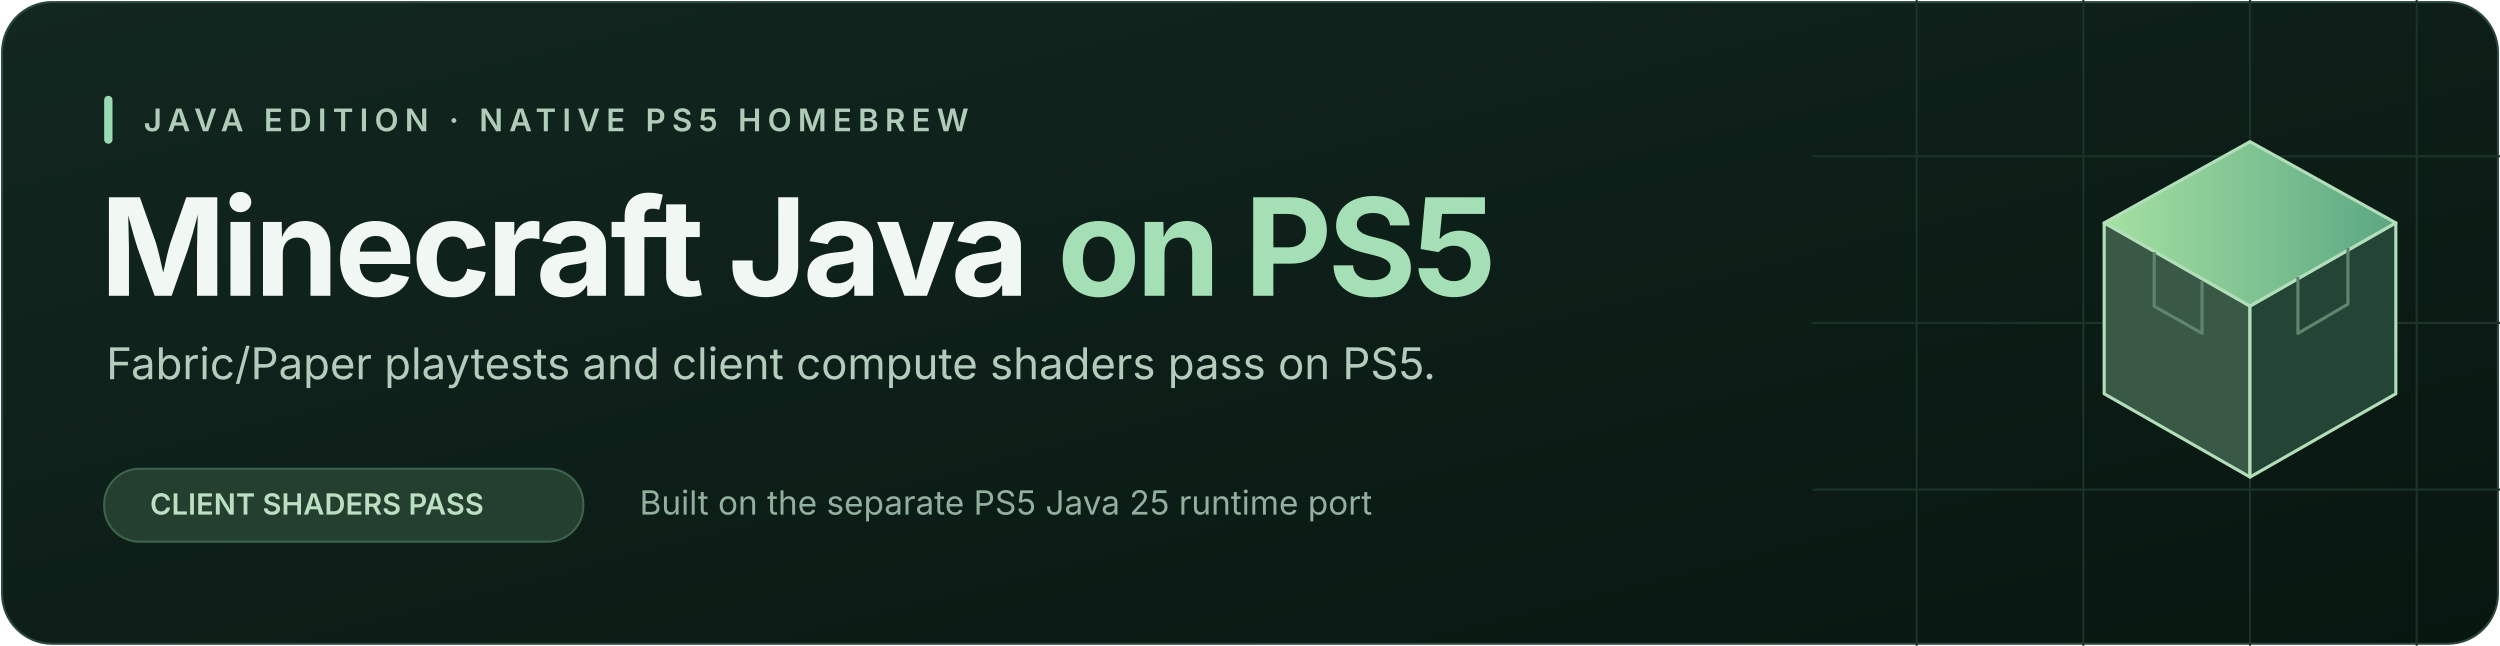
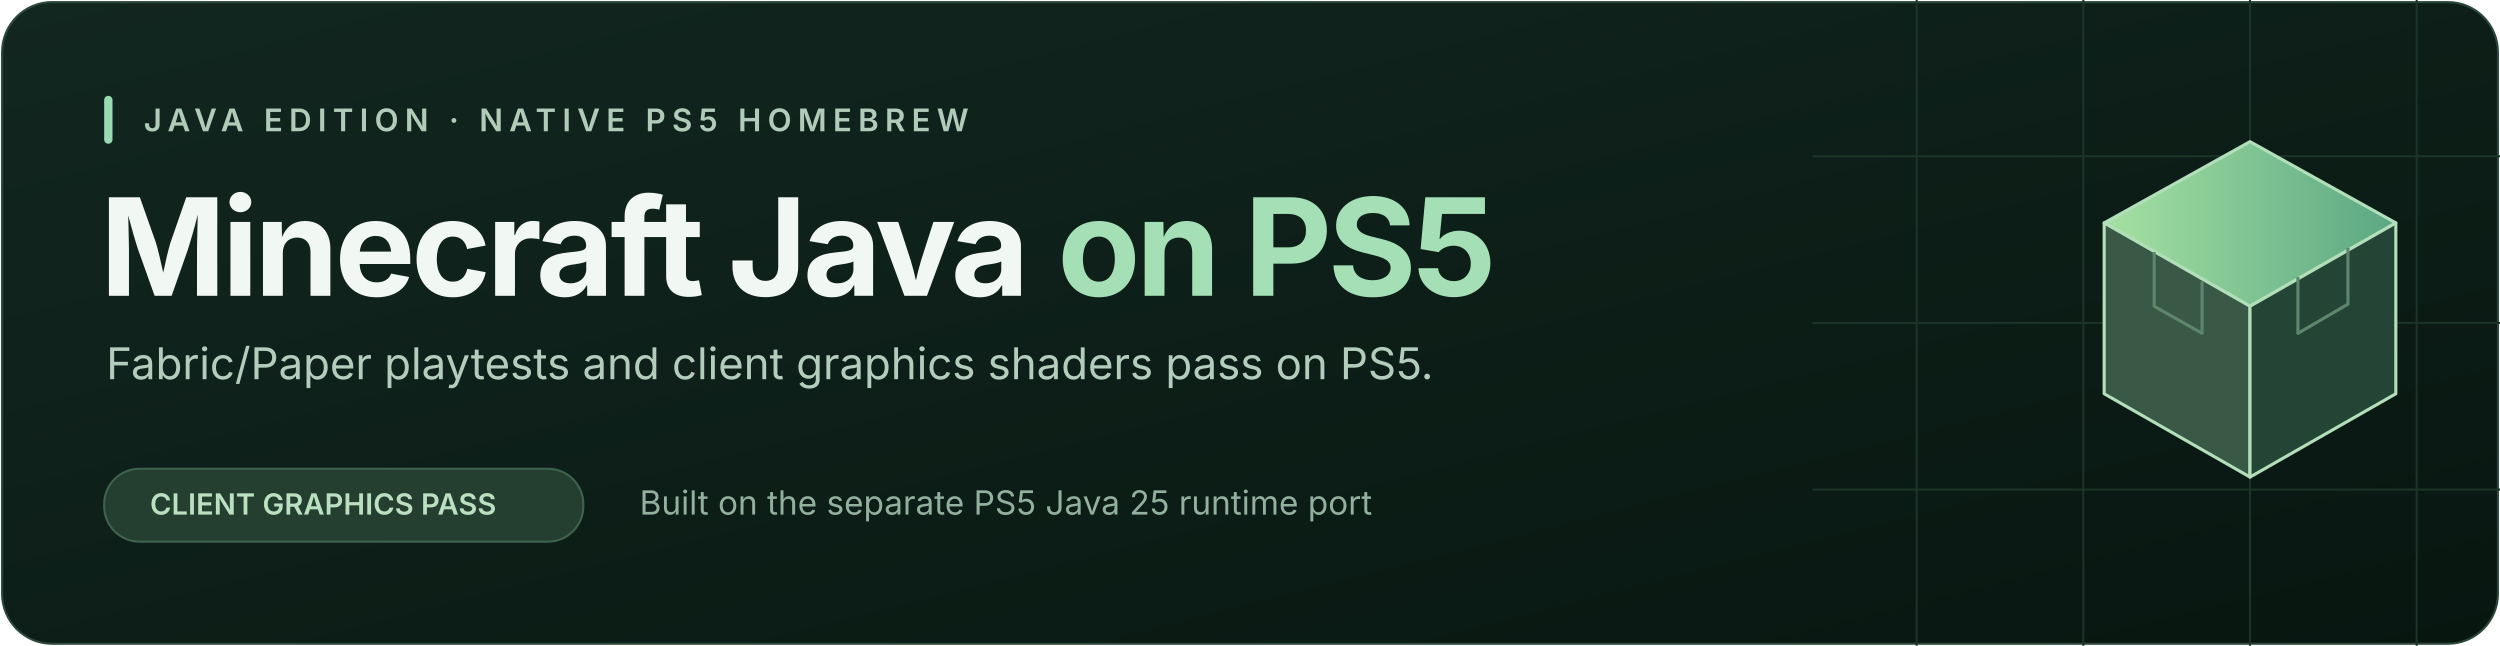
<svg xmlns="http://www.w3.org/2000/svg" width="1200" height="310" viewBox="0 0 1200 310" role="img" aria-labelledby="title description">
  <defs>
    <linearGradient id="background" x2="1" y2="1">
      <stop stop-color="#122720" />
      <stop offset="1" stop-color="#081610" />
    </linearGradient>
    <linearGradient id="grass">
      <stop stop-color="#a5e1a2" />
      <stop offset="1" stop-color="#5ba783" />
    </linearGradient>
  </defs>
  <rect x="1" y="1" width="1198" height="308" rx="24" fill="url(#background)" stroke="#2b483b" />
  <path d="M920 0v310M1000 0v310M1080 0v310M1160 0v310M870 75h330M870 155h330M870 235h330" stroke="#1c3328" />
  <g stroke="#b2dfb9" stroke-width="1.5" stroke-linejoin="round">
    <path d="M1010 107l70-39 70 39-70 40z" fill="url(#grass)" />
    <path d="M1010 107l70 40v82l-70-40z" fill="#395845" />
    <path d="M1080 147l70-40v82l-70 40z" fill="#244536" />
    <path d="M1034 121v26l23 13v-25M1103 133v27l24-14v-27" fill="none" stroke="#5e866c" />
  </g>
  <rect x="50" y="46" width="4" height="23" rx="2" fill="#98dab1" />
  <g font-family="Inter,Segoe UI,Arial,sans-serif">
    <text x="69" y="63" font-size="15" font-weight="600" letter-spacing="3" fill="#b0ccb9">JAVA EDITION · NATIVE PS5 HOMEBREW</text>
    <text x="48" y="142" font-size="65" font-weight="700" letter-spacing="-2" fill="#f1f7f2">Minecraft Java <tspan fill="#a5dfb5">on PS5</tspan>
    </text>
-     <text x="51" y="182" font-size="21" fill="#b3ccbc">Fabric/Paper playtests and client compute shaders pass on PS5.</text>
+     <text x="51" y="182" font-size="21" fill="#b3ccbc">Fabric/Paper playtests and client graphics shaders pass on PS5.</text>
    <rect x="50" y="225" width="230" height="35" rx="17" fill="#243e30" stroke="#3d634c" />
-     <text x="72" y="247" font-size="14" font-weight="600" fill="#bbdfc1">CLIENT SHADERS PASS</text>
+     <text x="72" y="247" font-size="14" font-weight="600" fill="#bbdfc1">CLIENT GRAPHICS PASS</text>
    <text x="307" y="247" font-size="16" fill="#92b09d">Built on the separate PS5 Java 25 runtime port</text>
  </g>
</svg>
